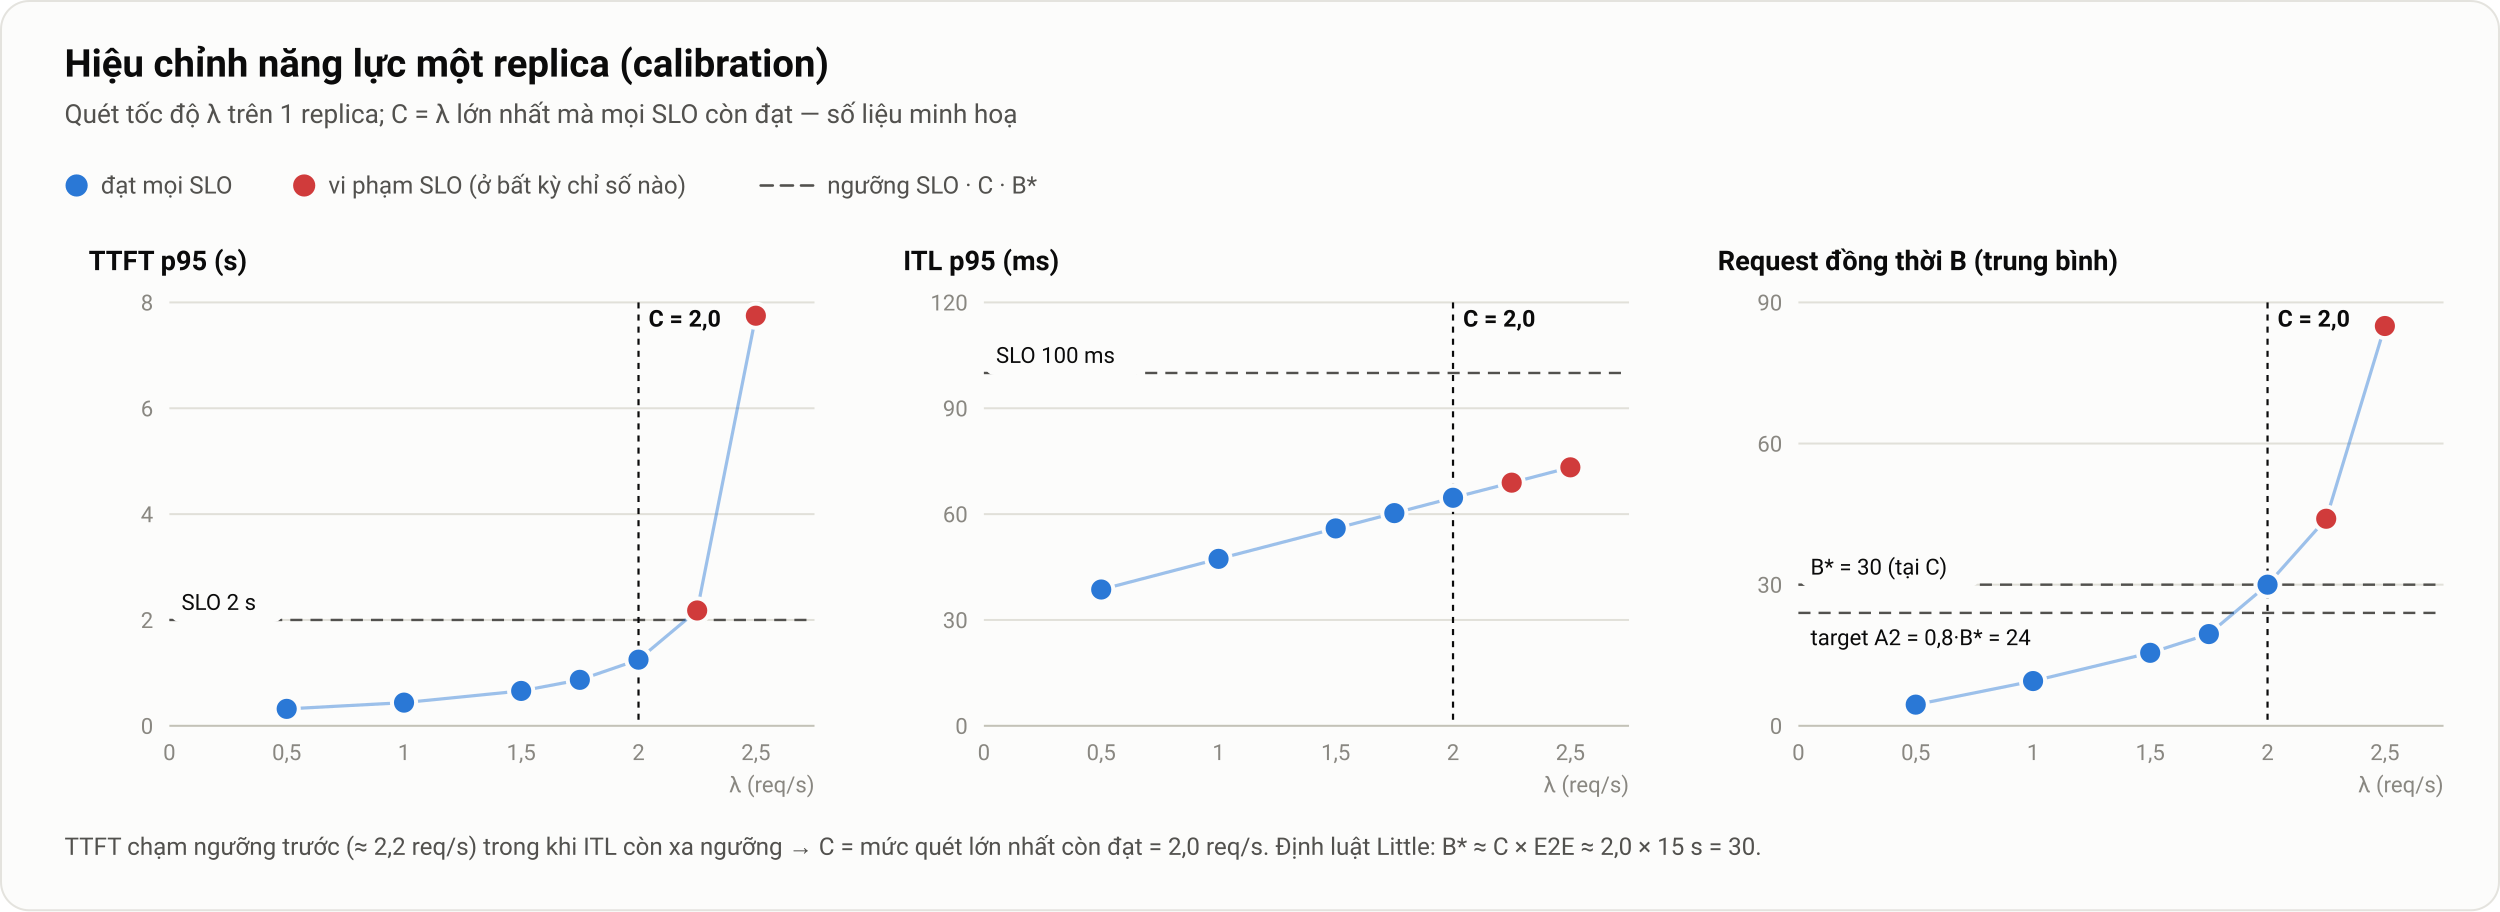
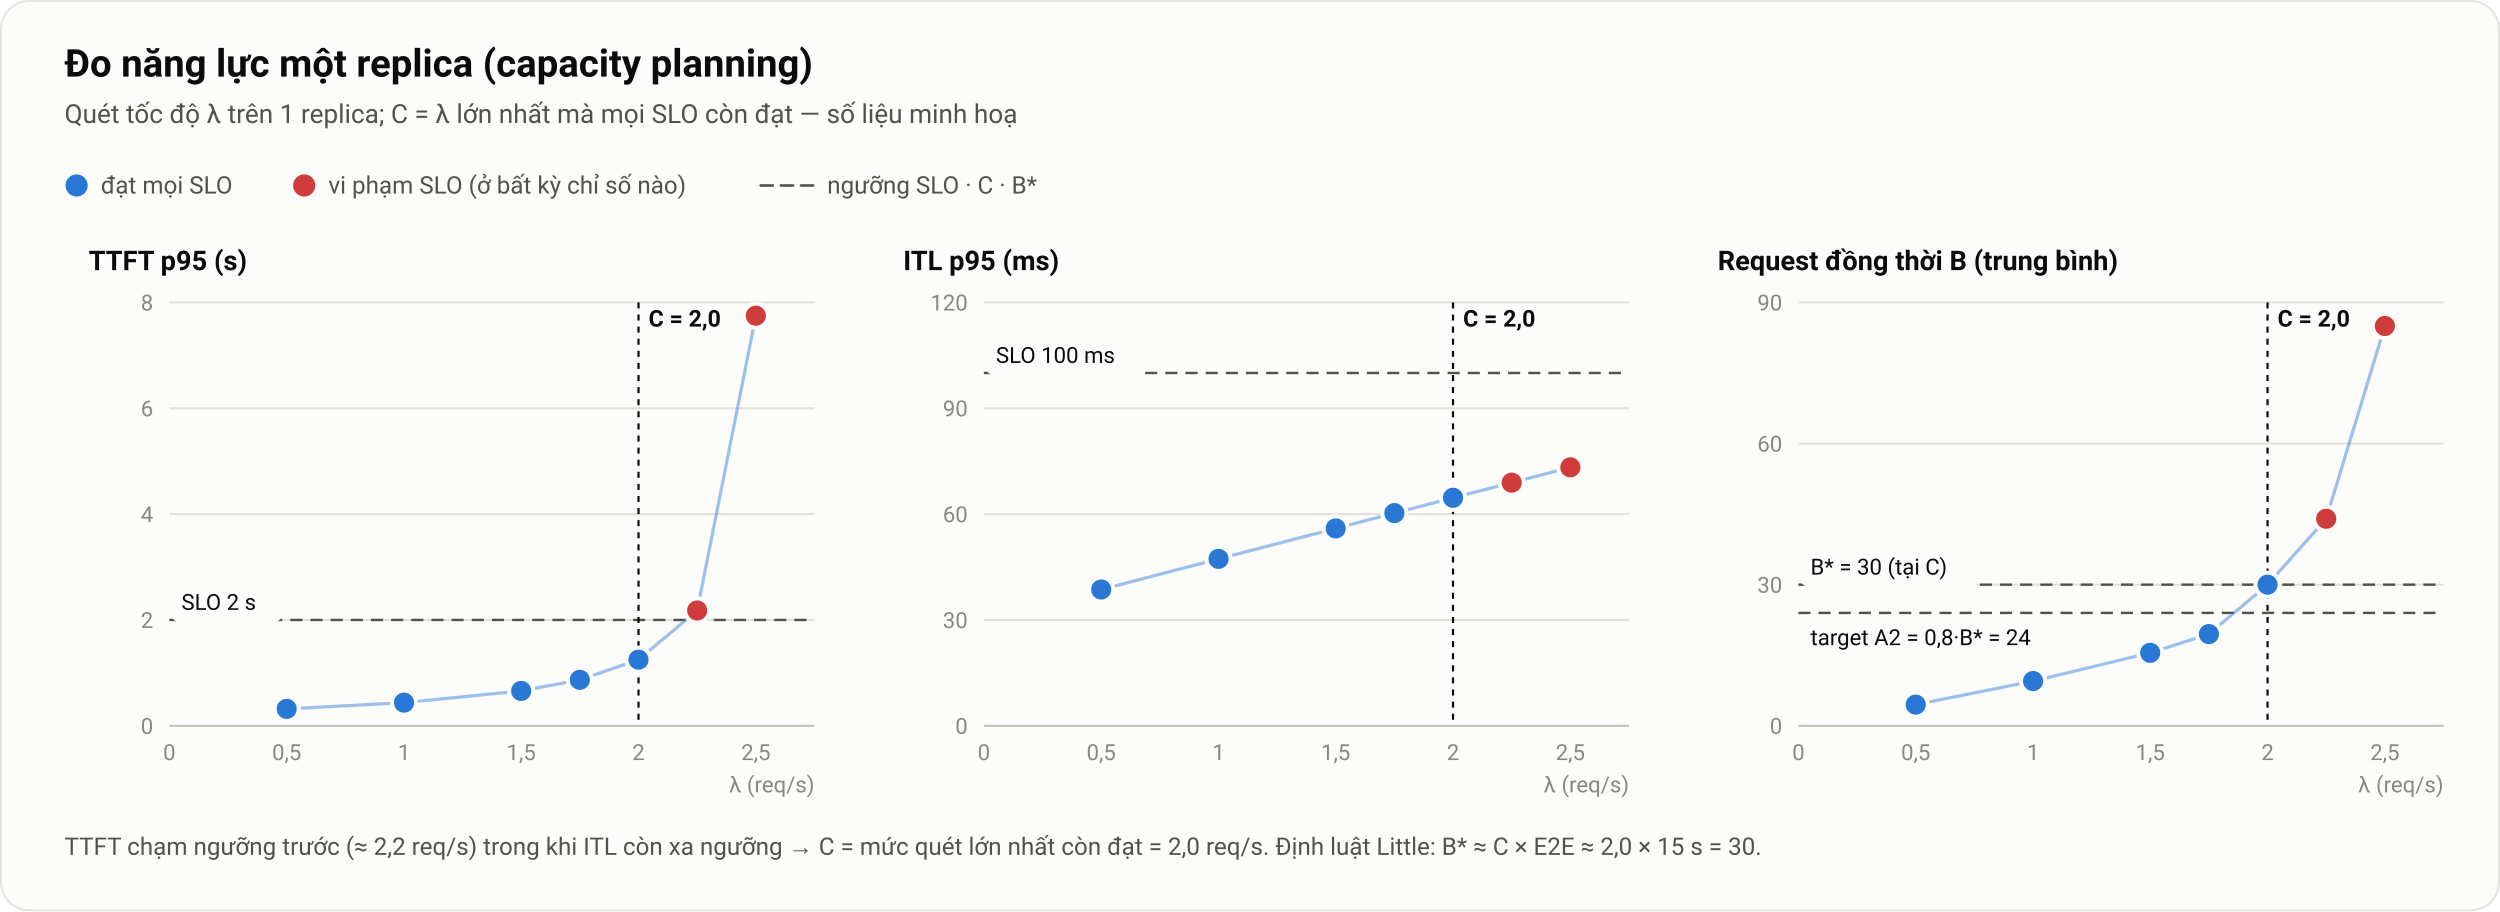
- <svg xmlns="http://www.w3.org/2000/svg" width="1240" height="452" viewBox="0 0 1240 452" role="img" aria-label="Hiệu chỉnh năng lực: quét tốc độ request trên một replica; TTFT chạm ngưỡng SLO trước ITL; C bằng 2,0 req/s, B* bằng 30 request đồng thời" font-family="system-ui, -apple-system, 'Segoe UI', Roboto, 'Helvetica Neue', Arial, sans-serif">
+ <svg xmlns="http://www.w3.org/2000/svg" width="1240" height="452" viewBox="0 0 1240 452" role="img" aria-label="Đo năng lực: quét tốc độ request trên một replica; TTFT chạm ngưỡng SLO trước ITL; C bằng 2,0 req/s, B* bằng 30 request đồng thời" font-family="system-ui, -apple-system, 'Segoe UI', Roboto, 'Helvetica Neue', Arial, sans-serif">
  <defs />
  <rect x="0.5" y="0.5" width="1239" height="451" rx="14" fill="#fcfcfb" stroke="#e4e3de" />
-   <text x="32" y="38" font-size="19" font-weight="700" fill="#0b0b0b" text-anchor="start">Hiệu chỉnh năng lực một replica (calibration)</text>
+   <text x="32" y="38" font-size="19" font-weight="700" fill="#0b0b0b" text-anchor="start">Đo năng lực một replica (capacity planning)</text>
  <text x="32" y="61" font-size="13" font-weight="400" fill="#52514e" text-anchor="start">Quét tốc độ λ trên 1 replica; C = λ lớn nhất mà mọi SLO còn đạt — số liệu minh hoạ</text>
  <circle cx="38" cy="92" r="5.5" fill="#2a78d6" />
  <text x="50" y="96" font-size="12" font-weight="400" fill="#52514e" text-anchor="start">đạt mọi SLO</text>
  <circle cx="150.88" cy="92" r="5.5" fill="#d03b3b" />
  <text x="162.9" y="96" font-size="12" font-weight="400" fill="#52514e" text-anchor="start">vi phạm SLO (ở bất kỳ chỉ số nào)</text>
  <line x1="377.3" y1="92" x2="403.3" y2="92" stroke="#52514e" stroke-width="1.3" stroke-dasharray="6 4" stroke-linecap="round" />
  <text x="410.3" y="96" font-size="12" font-weight="400" fill="#52514e" text-anchor="start">ngưỡng SLO · C · B*</text>
  <text x="44" y="134" font-size="13.5" font-weight="700" fill="#0b0b0b" text-anchor="start">TTFT p95 (s)</text>
  <text x="76" y="364" font-size="11" font-weight="400" fill="#898781" text-anchor="end">0</text>
  <line x1="84" y1="307.5" x2="404" y2="307.5" stroke="#e1e0d9" stroke-width="1" />
  <text x="76" y="311.5" font-size="11" font-weight="400" fill="#898781" text-anchor="end">2</text>
  <line x1="84" y1="255" x2="404" y2="255" stroke="#e1e0d9" stroke-width="1" />
  <text x="76" y="259" font-size="11" font-weight="400" fill="#898781" text-anchor="end">4</text>
  <line x1="84" y1="202.5" x2="404" y2="202.5" stroke="#e1e0d9" stroke-width="1" />
  <text x="76" y="206.5" font-size="11" font-weight="400" fill="#898781" text-anchor="end">6</text>
  <line x1="84" y1="150" x2="404" y2="150" stroke="#e1e0d9" stroke-width="1" />
  <text x="76" y="154" font-size="11" font-weight="400" fill="#898781" text-anchor="end">8</text>
  <text x="84" y="377" font-size="11" font-weight="400" fill="#898781" text-anchor="middle">0</text>
  <text x="142.2" y="377" font-size="11" font-weight="400" fill="#898781" text-anchor="middle">0,5</text>
  <text x="200.4" y="377" font-size="11" font-weight="400" fill="#898781" text-anchor="middle">1</text>
  <text x="258.5" y="377" font-size="11" font-weight="400" fill="#898781" text-anchor="middle">1,5</text>
  <text x="316.7" y="377" font-size="11" font-weight="400" fill="#898781" text-anchor="middle">2</text>
  <text x="374.9" y="377" font-size="11" font-weight="400" fill="#898781" text-anchor="middle">2,5</text>
  <text x="404" y="393" font-size="11" font-weight="400" fill="#898781" text-anchor="end">λ (req/s)</text>
  <line x1="84" y1="360" x2="404" y2="360" stroke="#c3c2b7" stroke-width="1" />
  <line x1="84" y1="307.5" x2="404" y2="307.5" stroke="#52514e" stroke-width="1.2" stroke-dasharray="6 4" />
  <rect x="85" y="290.5" width="55" height="18" rx="4" fill="#fcfcfb" />
  <text x="90" y="302.5" font-size="11" font-weight="400" fill="#0b0b0b" text-anchor="start">SLO 2 s</text>
  <line x1="316.7" y1="150" x2="316.7" y2="360" stroke="#0b0b0b" stroke-width="1.1" stroke-dasharray="3 3" />
  <text x="321.7" y="162" font-size="11.5" font-weight="650" fill="#0b0b0b" text-anchor="start">C = 2,0</text>
  <polyline points="142.2,351.6 200.4,348.5 258.5,342.7 287.6,337.2 316.7,327.2 345.8,302.8 374.9,156.6" fill="none" stroke="#2a78d6" stroke-opacity="0.45" stroke-width="1.6" />
  <circle cx="142.2" cy="351.6" r="6" fill="#2a78d6" stroke="#fcfcfb" stroke-width="2" />
  <circle cx="200.4" cy="348.5" r="6" fill="#2a78d6" stroke="#fcfcfb" stroke-width="2" />
  <circle cx="258.5" cy="342.7" r="6" fill="#2a78d6" stroke="#fcfcfb" stroke-width="2" />
  <circle cx="287.6" cy="337.2" r="6" fill="#2a78d6" stroke="#fcfcfb" stroke-width="2" />
  <circle cx="316.7" cy="327.2" r="6" fill="#2a78d6" stroke="#fcfcfb" stroke-width="2" />
  <circle cx="345.8" cy="302.8" r="6" fill="#d03b3b" stroke="#fcfcfb" stroke-width="2" />
  <circle cx="374.9" cy="156.6" r="6" fill="#d03b3b" stroke="#fcfcfb" stroke-width="2" />
  <text x="448" y="134" font-size="13.5" font-weight="700" fill="#0b0b0b" text-anchor="start">ITL p95 (ms)</text>
  <text x="480" y="364" font-size="11" font-weight="400" fill="#898781" text-anchor="end">0</text>
  <line x1="488" y1="307.5" x2="808" y2="307.5" stroke="#e1e0d9" stroke-width="1" />
  <text x="480" y="311.5" font-size="11" font-weight="400" fill="#898781" text-anchor="end">30</text>
  <line x1="488" y1="255" x2="808" y2="255" stroke="#e1e0d9" stroke-width="1" />
  <text x="480" y="259" font-size="11" font-weight="400" fill="#898781" text-anchor="end">60</text>
  <line x1="488" y1="202.5" x2="808" y2="202.5" stroke="#e1e0d9" stroke-width="1" />
  <text x="480" y="206.5" font-size="11" font-weight="400" fill="#898781" text-anchor="end">90</text>
  <line x1="488" y1="150" x2="808" y2="150" stroke="#e1e0d9" stroke-width="1" />
  <text x="480" y="154" font-size="11" font-weight="400" fill="#898781" text-anchor="end">120</text>
  <text x="488" y="377" font-size="11" font-weight="400" fill="#898781" text-anchor="middle">0</text>
  <text x="546.2" y="377" font-size="11" font-weight="400" fill="#898781" text-anchor="middle">0,5</text>
  <text x="604.4" y="377" font-size="11" font-weight="400" fill="#898781" text-anchor="middle">1</text>
  <text x="662.5" y="377" font-size="11" font-weight="400" fill="#898781" text-anchor="middle">1,5</text>
  <text x="720.7" y="377" font-size="11" font-weight="400" fill="#898781" text-anchor="middle">2</text>
  <text x="778.9" y="377" font-size="11" font-weight="400" fill="#898781" text-anchor="middle">2,5</text>
  <text x="808" y="393" font-size="11" font-weight="400" fill="#898781" text-anchor="end">λ (req/s)</text>
  <line x1="488" y1="360" x2="808" y2="360" stroke="#c3c2b7" stroke-width="1" />
  <line x1="488" y1="185" x2="808" y2="185" stroke="#52514e" stroke-width="1.2" stroke-dasharray="6 4" />
  <rect x="489" y="168" width="78.3" height="18" rx="4" fill="#fcfcfb" />
  <text x="494" y="180" font-size="11" font-weight="400" fill="#0b0b0b" text-anchor="start">SLO 100 ms</text>
  <line x1="720.7" y1="150" x2="720.7" y2="360" stroke="#0b0b0b" stroke-width="1.1" stroke-dasharray="3 3" />
  <text x="725.7" y="162" font-size="11.5" font-weight="650" fill="#0b0b0b" text-anchor="start">C = 2,0</text>
  <polyline points="546.2,292.4 604.4,277.2 662.5,262.1 691.6,254.5 720.7,246.9 749.8,239.4 778.9,231.8" fill="none" stroke="#2a78d6" stroke-opacity="0.45" stroke-width="1.6" />
  <circle cx="546.2" cy="292.4" r="6" fill="#2a78d6" stroke="#fcfcfb" stroke-width="2" />
  <circle cx="604.4" cy="277.2" r="6" fill="#2a78d6" stroke="#fcfcfb" stroke-width="2" />
  <circle cx="662.5" cy="262.1" r="6" fill="#2a78d6" stroke="#fcfcfb" stroke-width="2" />
  <circle cx="691.6" cy="254.5" r="6" fill="#2a78d6" stroke="#fcfcfb" stroke-width="2" />
  <circle cx="720.7" cy="246.9" r="6" fill="#2a78d6" stroke="#fcfcfb" stroke-width="2" />
  <circle cx="749.8" cy="239.4" r="6" fill="#d03b3b" stroke="#fcfcfb" stroke-width="2" />
  <circle cx="778.9" cy="231.8" r="6" fill="#d03b3b" stroke="#fcfcfb" stroke-width="2" />
  <text x="852" y="134" font-size="13.5" font-weight="700" fill="#0b0b0b" text-anchor="start">Request đồng thời B (trung bình)</text>
  <text x="884" y="364" font-size="11" font-weight="400" fill="#898781" text-anchor="end">0</text>
  <line x1="892" y1="290" x2="1212" y2="290" stroke="#e1e0d9" stroke-width="1" />
  <text x="884" y="294" font-size="11" font-weight="400" fill="#898781" text-anchor="end">30</text>
  <line x1="892" y1="220" x2="1212" y2="220" stroke="#e1e0d9" stroke-width="1" />
  <text x="884" y="224" font-size="11" font-weight="400" fill="#898781" text-anchor="end">60</text>
  <line x1="892" y1="150" x2="1212" y2="150" stroke="#e1e0d9" stroke-width="1" />
  <text x="884" y="154" font-size="11" font-weight="400" fill="#898781" text-anchor="end">90</text>
  <text x="892" y="377" font-size="11" font-weight="400" fill="#898781" text-anchor="middle">0</text>
  <text x="950.2" y="377" font-size="11" font-weight="400" fill="#898781" text-anchor="middle">0,5</text>
  <text x="1008.4" y="377" font-size="11" font-weight="400" fill="#898781" text-anchor="middle">1</text>
  <text x="1066.5" y="377" font-size="11" font-weight="400" fill="#898781" text-anchor="middle">1,5</text>
  <text x="1124.7" y="377" font-size="11" font-weight="400" fill="#898781" text-anchor="middle">2</text>
  <text x="1182.9" y="377" font-size="11" font-weight="400" fill="#898781" text-anchor="middle">2,5</text>
  <text x="1212" y="393" font-size="11" font-weight="400" fill="#898781" text-anchor="end">λ (req/s)</text>
  <line x1="892" y1="360" x2="1212" y2="360" stroke="#c3c2b7" stroke-width="1" />
  <line x1="892" y1="290" x2="1212" y2="290" stroke="#52514e" stroke-width="1.2" stroke-dasharray="6 4" />
  <rect x="893" y="273" width="88.5" height="18" rx="4" fill="#fcfcfb" />
  <text x="898" y="285" font-size="11" font-weight="400" fill="#0b0b0b" text-anchor="start">B* = 30 (tại C)</text>
  <line x1="892" y1="304" x2="1212" y2="304" stroke="#52514e" stroke-width="1.2" stroke-dasharray="6 4" />
  <rect x="893" y="308" width="136.2" height="18" rx="4" fill="#fcfcfb" />
  <text x="898" y="320" font-size="11" font-weight="400" fill="#0b0b0b" text-anchor="start">target A2 = 0,8·B* = 24</text>
  <line x1="1124.7" y1="150" x2="1124.7" y2="360" stroke="#0b0b0b" stroke-width="1.1" stroke-dasharray="3 3" />
  <text x="1129.7" y="162" font-size="11.5" font-weight="650" fill="#0b0b0b" text-anchor="start">C = 2,0</text>
  <polyline points="950.2,349.5 1008.4,337.8 1066.5,323.8 1095.6,314.5 1124.7,290 1153.8,257.3 1182.9,161.7" fill="none" stroke="#2a78d6" stroke-opacity="0.45" stroke-width="1.6" />
  <circle cx="950.2" cy="349.5" r="6" fill="#2a78d6" stroke="#fcfcfb" stroke-width="2" />
  <circle cx="1008.4" cy="337.8" r="6" fill="#2a78d6" stroke="#fcfcfb" stroke-width="2" />
  <circle cx="1066.5" cy="323.8" r="6" fill="#2a78d6" stroke="#fcfcfb" stroke-width="2" />
  <circle cx="1095.6" cy="314.5" r="6" fill="#2a78d6" stroke="#fcfcfb" stroke-width="2" />
  <circle cx="1124.7" cy="290" r="6" fill="#2a78d6" stroke="#fcfcfb" stroke-width="2" />
  <circle cx="1153.8" cy="257.3" r="6" fill="#d03b3b" stroke="#fcfcfb" stroke-width="2" />
  <circle cx="1182.9" cy="161.7" r="6" fill="#d03b3b" stroke="#fcfcfb" stroke-width="2" />
  <text x="32" y="424" font-size="12" font-weight="400" fill="#52514e" text-anchor="start">TTFT chạm ngưỡng trước (≈ 2,2 req/s) trong khi ITL còn xa ngưỡng → C = mức quét lớn nhất còn đạt = 2,0 req/s. Định luật Little: B* ≈ C × E2E ≈ 2,0 × 15 s = 30.</text>
</svg>
